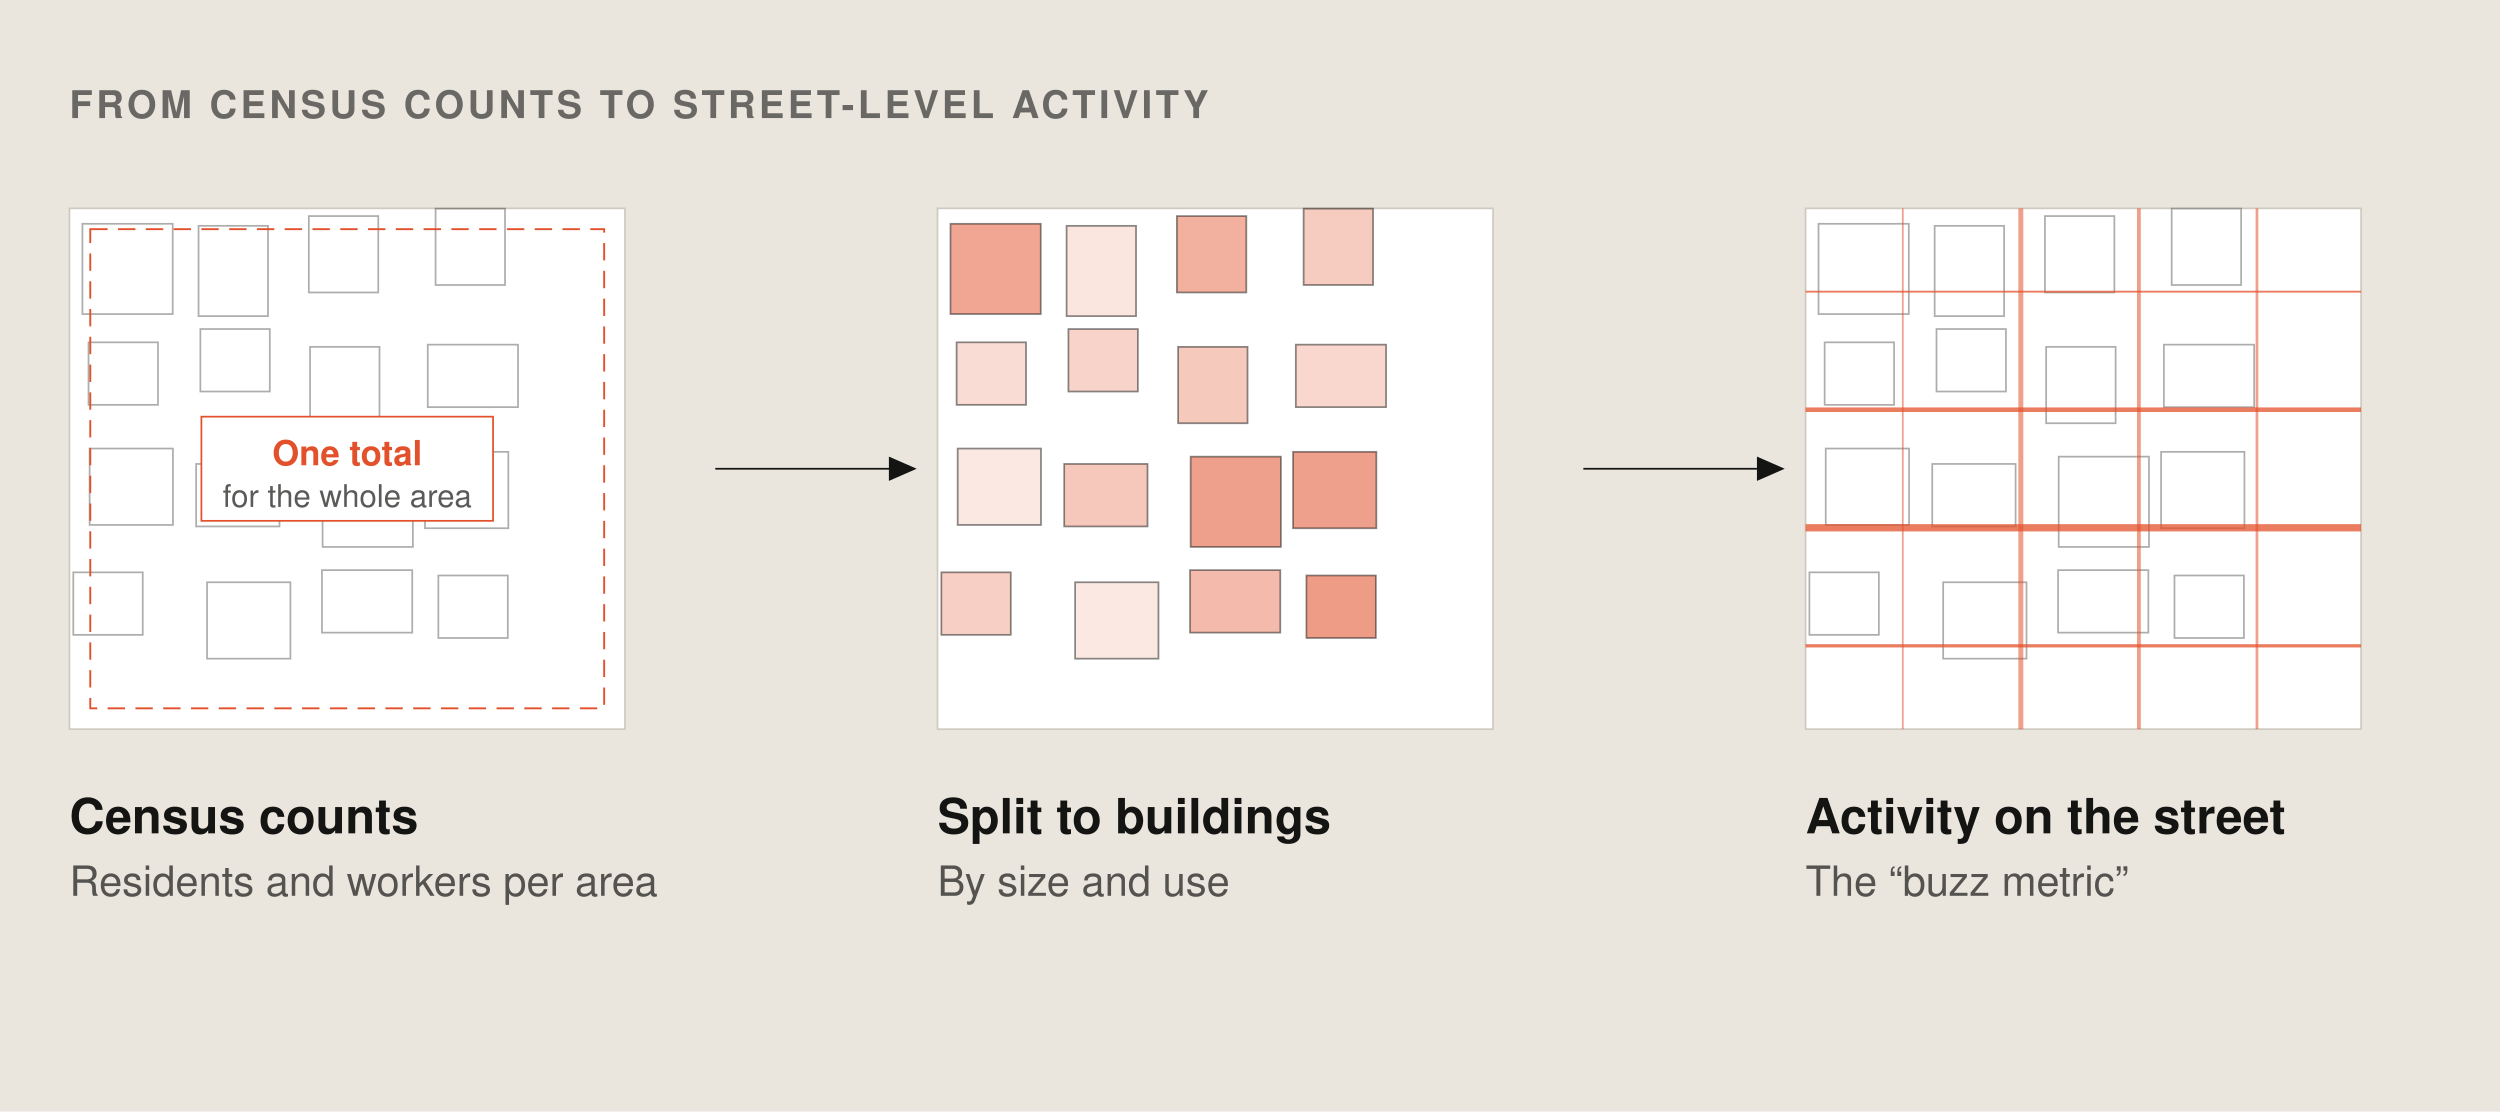
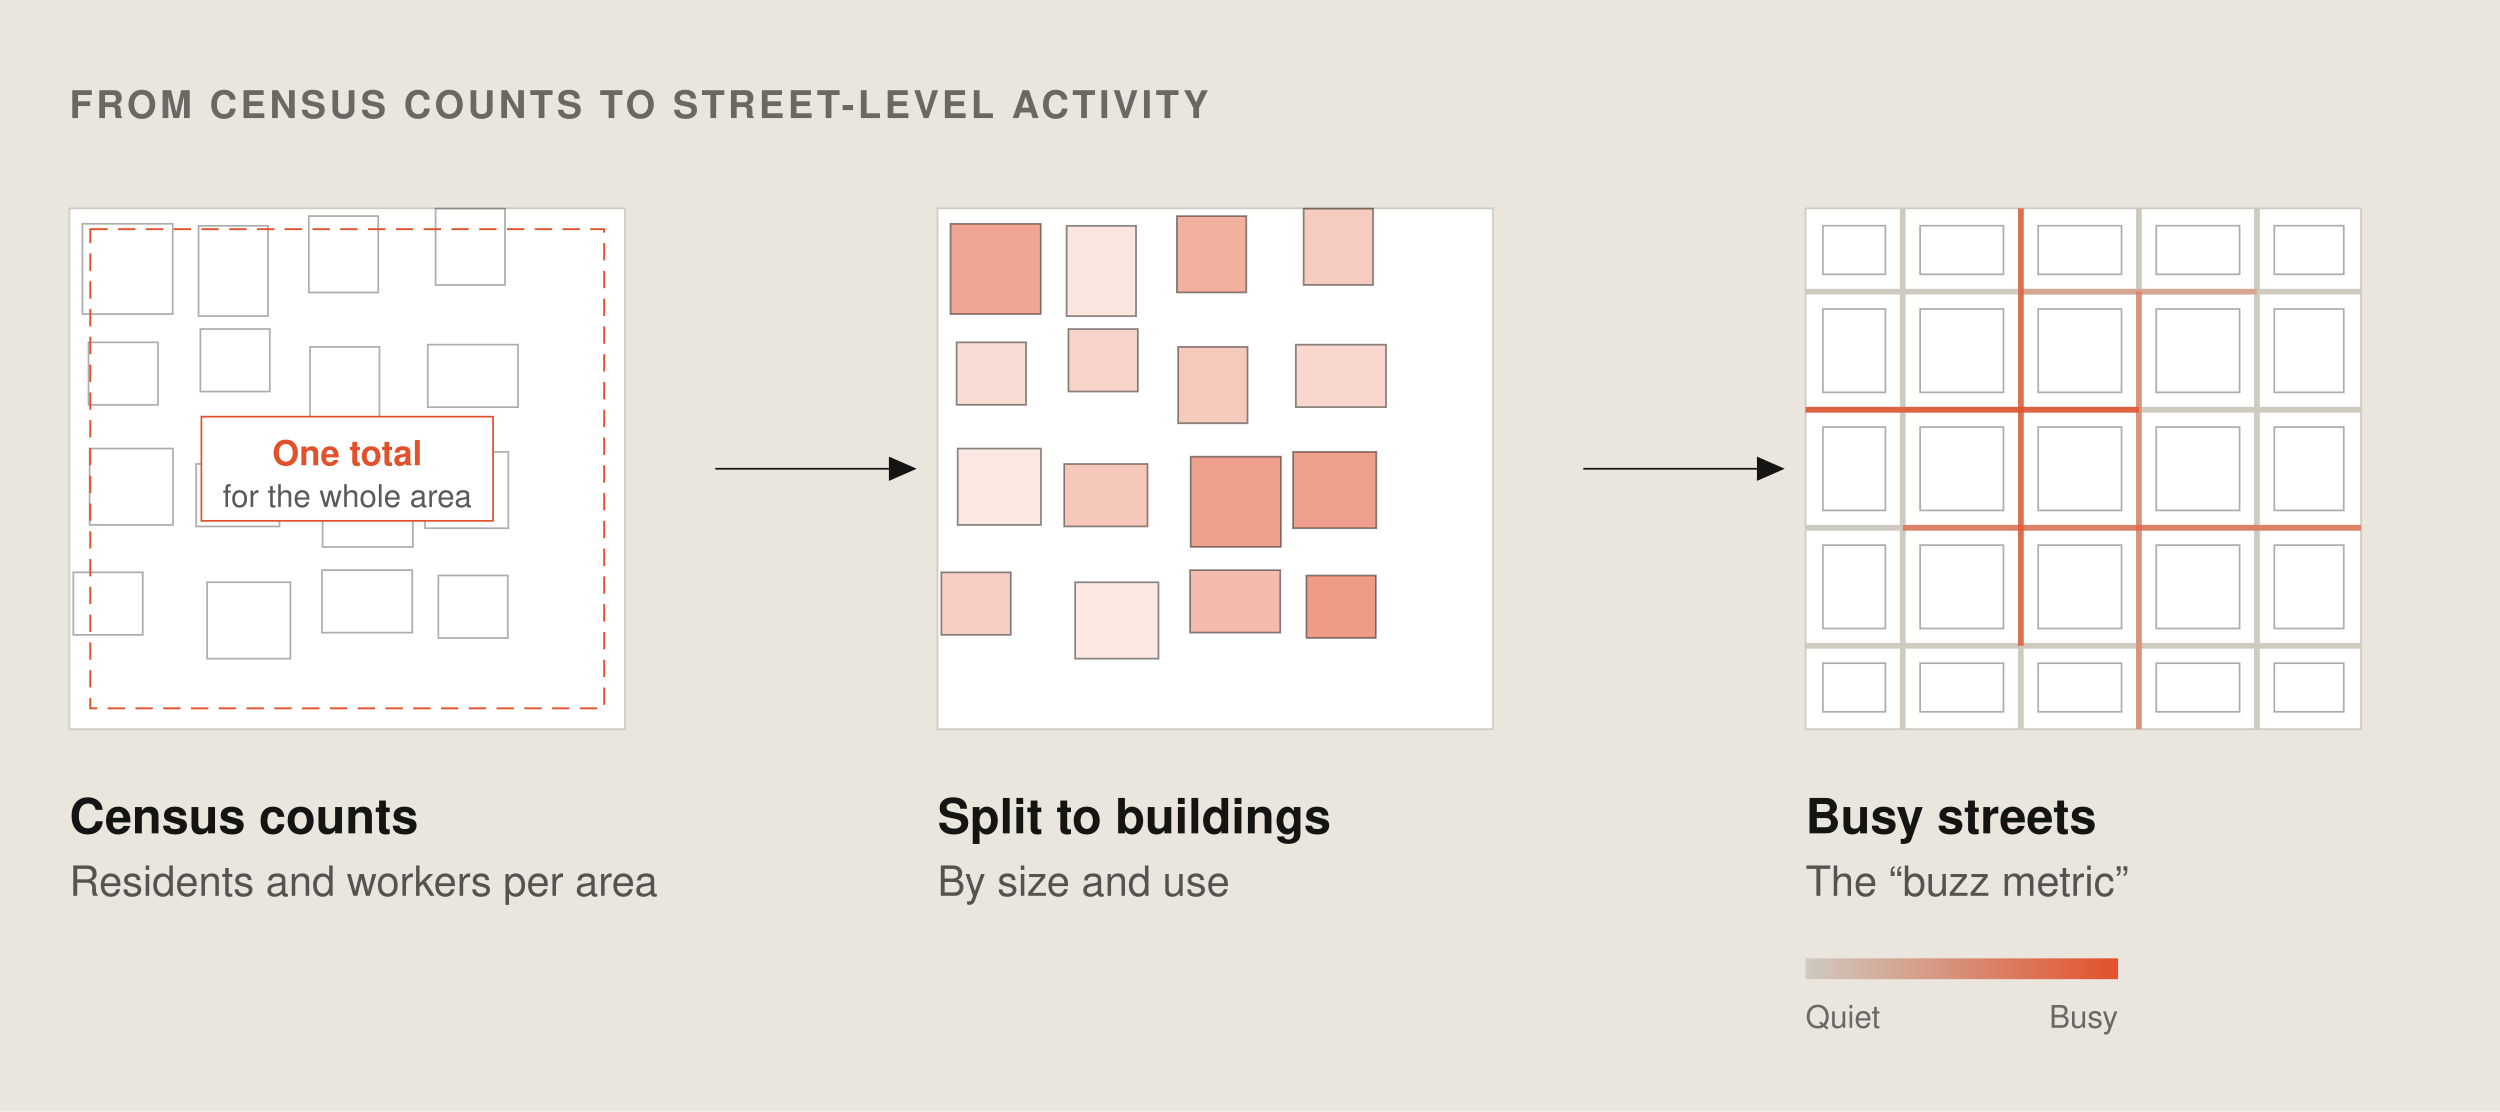
<svg xmlns="http://www.w3.org/2000/svg" data-thinned="1" viewBox="0 0 720 320" role="img" aria-label="Diagram: census counts for an area are split across its buildings by size and use, then turned into estimated activity on each street">
  <rect width="720" height="320" fill="#EAE6DE" />
  <g transform="translate(0 0)">
    <rect x="20" y="60" width="160" height="150" fill="#fff" stroke="#CFCAC0" stroke-width="0.5" />
    <rect x="23.737" y="64.451" width="26" height="26" fill="none" stroke="#141413" stroke-width="0.5" stroke-opacity=".35" />
    <rect x="57.18" y="65.042" width="20" height="26" fill="none" stroke="#141413" stroke-width="0.5" stroke-opacity=".35" />
    <rect x="88.941" y="62.231" width="20" height="22" fill="none" stroke="#141413" stroke-width="0.5" stroke-opacity=".35" />
    <rect x="125.444" y="60.079" width="20" height="22" fill="none" stroke="#141413" stroke-width="0.5" stroke-opacity=".35" />
    <rect x="25.498" y="98.594" width="20" height="18" fill="none" stroke="#141413" stroke-width="0.5" stroke-opacity=".35" />
    <rect x="57.705" y="94.76" width="20" height="18" fill="none" stroke="#141413" stroke-width="0.5" stroke-opacity=".35" />
    <rect x="89.293" y="99.895" width="20" height="22" fill="none" stroke="#141413" stroke-width="0.5" stroke-opacity=".35" />
    <rect x="123.193" y="99.257" width="26" height="18" fill="none" stroke="#141413" stroke-width="0.5" stroke-opacity=".35" />
    <rect x="25.811" y="129.181" width="24" height="22" fill="none" stroke="#141413" stroke-width="0.5" stroke-opacity=".35" />
    <rect x="56.489" y="133.615" width="24" height="18" fill="none" stroke="#141413" stroke-width="0.5" stroke-opacity=".35" />
    <rect x="92.904" y="131.517" width="26" height="26" fill="none" stroke="#141413" stroke-width="0.5" stroke-opacity=".35" />
    <rect x="122.396" y="130.132" width="24" height="22" fill="none" stroke="#141413" stroke-width="0.5" stroke-opacity=".35" />
    <rect x="21.109" y="164.835" width="20" height="18" fill="none" stroke="#141413" stroke-width="0.5" stroke-opacity=".35" />
    <rect x="59.634" y="167.695" width="24" height="22" fill="none" stroke="#141413" stroke-width="0.5" stroke-opacity=".35" />
    <rect x="92.726" y="164.197" width="26" height="18" fill="none" stroke="#141413" stroke-width="0.5" stroke-opacity=".35" />
    <rect x="126.247" y="165.742" width="20" height="18" fill="none" stroke="#141413" stroke-width="0.5" stroke-opacity=".35" />
    <rect x="26" y="66" width="148" height="138" fill="none" stroke="#E2512B" stroke-width="0.55" stroke-dasharray="5 3" />
    <rect x="58" y="120" width="84" height="30" fill="#fff" stroke="#E2512B" stroke-width="0.5" />
    <text x="100" y="134" text-anchor="middle" font-family="Archivo, Helvetica, Arial, sans-serif" font-size="10" font-weight="600" fill="#E2512B" fill-opacity="1" letter-spacing="0">One total</text>
    <text x="100" y="146" text-anchor="middle" font-family="Archivo, Helvetica, Arial, sans-serif" font-size="9" font-weight="400" fill="#141413" fill-opacity="0.7" letter-spacing="0">for the whole area</text>
    <text x="20" y="240" text-anchor="start" font-family="Archivo, Helvetica, Arial, sans-serif" font-size="14" font-weight="700" fill="#141413" fill-opacity="1" letter-spacing="0">Census counts</text>
    <text x="20" y="258" text-anchor="start" font-family="Archivo, Helvetica, Arial, sans-serif" font-size="12" font-weight="400" fill="#141413" fill-opacity="0.7" letter-spacing="0">Residents and workers per area</text>
  </g>
  <g transform="translate(250 0)">
    <rect x="20" y="60" width="160" height="150" fill="#fff" stroke="#CFCAC0" stroke-width="0.5" />
    <rect x="23.737" y="64.451" width="26" height="26" fill="#E2512B" fill-opacity="0.51" stroke="#141413" stroke-width="0.5" stroke-opacity=".5" />
    <rect x="57.18" y="65.042" width="20" height="26" fill="#E2512B" fill-opacity="0.15" stroke="#141413" stroke-width="0.5" stroke-opacity=".5" />
    <rect x="88.941" y="62.231" width="20" height="22" fill="#E2512B" fill-opacity="0.45" stroke="#141413" stroke-width="0.5" stroke-opacity=".5" />
    <rect x="125.444" y="60.079" width="20" height="22" fill="#E2512B" fill-opacity="0.29" stroke="#141413" stroke-width="0.5" stroke-opacity=".5" />
    <rect x="25.498" y="98.594" width="20" height="18" fill="#E2512B" fill-opacity="0.20" stroke="#141413" stroke-width="0.5" stroke-opacity=".5" />
    <rect x="57.705" y="94.76" width="20" height="18" fill="#E2512B" fill-opacity="0.25" stroke="#141413" stroke-width="0.5" stroke-opacity=".5" />
    <rect x="89.293" y="99.895" width="20" height="22" fill="#E2512B" fill-opacity="0.31" stroke="#141413" stroke-width="0.5" stroke-opacity=".5" />
    <rect x="123.193" y="99.257" width="26" height="18" fill="#E2512B" fill-opacity="0.23" stroke="#141413" stroke-width="0.5" stroke-opacity=".5" />
    <rect x="25.811" y="129.181" width="24" height="22" fill="#E2512B" fill-opacity="0.13" stroke="#141413" stroke-width="0.5" stroke-opacity=".5" />
    <rect x="56.489" y="133.615" width="24" height="18" fill="#E2512B" fill-opacity="0.32" stroke="#141413" stroke-width="0.5" stroke-opacity=".5" />
    <rect x="92.904" y="131.517" width="26" height="26" fill="#E2512B" fill-opacity="0.54" stroke="#141413" stroke-width="0.5" stroke-opacity=".5" />
    <rect x="122.396" y="130.132" width="24" height="22" fill="#E2512B" fill-opacity="0.54" stroke="#141413" stroke-width="0.5" stroke-opacity=".5" />
    <rect x="21.109" y="164.835" width="20" height="18" fill="#E2512B" fill-opacity="0.27" stroke="#141413" stroke-width="0.5" stroke-opacity=".5" />
    <rect x="59.634" y="167.695" width="24" height="22" fill="#E2512B" fill-opacity="0.13" stroke="#141413" stroke-width="0.5" stroke-opacity=".5" />
    <rect x="92.726" y="164.197" width="26" height="18" fill="#E2512B" fill-opacity="0.39" stroke="#141413" stroke-width="0.5" stroke-opacity=".5" />
    <rect x="126.247" y="165.742" width="20" height="18" fill="#E2512B" fill-opacity="0.57" stroke="#141413" stroke-width="0.5" stroke-opacity=".5" />
    <text x="20" y="240" text-anchor="start" font-family="Archivo, Helvetica, Arial, sans-serif" font-size="14" font-weight="700" fill="#141413" fill-opacity="1" letter-spacing="0">Split to buildings</text>
    <text x="20" y="258" text-anchor="start" font-family="Archivo, Helvetica, Arial, sans-serif" font-size="12" font-weight="400" fill="#141413" fill-opacity="0.7" letter-spacing="0">By size and use</text>
  </g>
  <g transform="translate(500 0)">
    <rect x="20" y="60" width="160" height="150" fill="#fff" stroke="#CFCAC0" stroke-width="0.5" />
-     <rect x="23.737" y="64.451" width="26" height="26" fill="#fff" stroke="#141413" stroke-width="0.5" stroke-opacity=".35" />
-     <rect x="57.18" y="65.042" width="20" height="26" fill="#fff" stroke="#141413" stroke-width="0.5" stroke-opacity=".35" />
-     <rect x="88.941" y="62.231" width="20" height="22" fill="#fff" stroke="#141413" stroke-width="0.5" stroke-opacity=".35" />
-     <rect x="125.444" y="60.079" width="20" height="22" fill="#fff" stroke="#141413" stroke-width="0.5" stroke-opacity=".35" />
-     <rect x="25.498" y="98.594" width="20" height="18" fill="#fff" stroke="#141413" stroke-width="0.5" stroke-opacity=".35" />
-     <rect x="57.705" y="94.76" width="20" height="18" fill="#fff" stroke="#141413" stroke-width="0.5" stroke-opacity=".35" />
-     <rect x="89.293" y="99.895" width="20" height="22" fill="#fff" stroke="#141413" stroke-width="0.5" stroke-opacity=".35" />
-     <rect x="123.193" y="99.257" width="26" height="18" fill="#fff" stroke="#141413" stroke-width="0.5" stroke-opacity=".35" />
-     <rect x="25.811" y="129.181" width="24" height="22" fill="#fff" stroke="#141413" stroke-width="0.5" stroke-opacity=".35" />
-     <rect x="56.489" y="133.615" width="24" height="18" fill="#fff" stroke="#141413" stroke-width="0.5" stroke-opacity=".35" />
-     <rect x="92.904" y="131.517" width="26" height="26" fill="#fff" stroke="#141413" stroke-width="0.5" stroke-opacity=".35" />
-     <rect x="122.396" y="130.132" width="24" height="22" fill="#fff" stroke="#141413" stroke-width="0.5" stroke-opacity=".35" />
-     <rect x="21.109" y="164.835" width="20" height="18" fill="#fff" stroke="#141413" stroke-width="0.5" stroke-opacity=".35" />
-     <rect x="59.634" y="167.695" width="24" height="22" fill="#fff" stroke="#141413" stroke-width="0.5" stroke-opacity=".35" />
-     <rect x="92.726" y="164.197" width="26" height="18" fill="#fff" stroke="#141413" stroke-width="0.5" stroke-opacity=".35" />
-     <rect x="126.247" y="165.742" width="20" height="18" fill="#fff" stroke="#141413" stroke-width="0.5" stroke-opacity=".35" />
-     <line x1="20" y1="84" x2="180" y2="84" stroke="#E2512B" stroke-width="0.55" stroke-opacity=".75" />
-     <line x1="20" y1="118" x2="180" y2="118" stroke="#E2512B" stroke-width="1.32" stroke-opacity=".75" />
-     <line x1="20" y1="152" x2="180" y2="152" stroke="#E2512B" stroke-width="2.09" stroke-opacity=".75" />
-     <line x1="20" y1="186" x2="180" y2="186" stroke="#E2512B" stroke-width="0.94" stroke-opacity=".75" />
-     <line x1="48" y1="60" x2="48" y2="210" stroke="#E2512B" stroke-width="0.5" stroke-opacity=".55" />
-     <line x1="82" y1="60" x2="82" y2="210" stroke="#E2512B" stroke-width="1.43" stroke-opacity=".55" />
-     <line x1="116" y1="60" x2="116" y2="210" stroke="#E2512B" stroke-width="1.1" stroke-opacity=".55" />
-     <line x1="150" y1="60" x2="150" y2="210" stroke="#E2512B" stroke-width="0.77" stroke-opacity=".55" />
-     <text x="20" y="240" text-anchor="start" font-family="Archivo, Helvetica, Arial, sans-serif" font-size="14" font-weight="700" fill="#141413" fill-opacity="1" letter-spacing="0">Activity on the street</text>
+     <rect x="25" y="65" width="18" height="14" fill="#fff" stroke="#141413" stroke-width="0.5" stroke-opacity=".35" />
+     <rect x="25" y="89" width="18" height="24" fill="#fff" stroke="#141413" stroke-width="0.5" stroke-opacity=".35" />
+     <rect x="25" y="123" width="18" height="24" fill="#fff" stroke="#141413" stroke-width="0.5" stroke-opacity=".35" />
+     <rect x="25" y="157" width="18" height="24" fill="#fff" stroke="#141413" stroke-width="0.5" stroke-opacity=".35" />
+     <rect x="25" y="191" width="18" height="14" fill="#fff" stroke="#141413" stroke-width="0.5" stroke-opacity=".35" />
+     <rect x="53" y="65" width="24" height="14" fill="#fff" stroke="#141413" stroke-width="0.5" stroke-opacity=".35" />
+     <rect x="53" y="89" width="24" height="24" fill="#fff" stroke="#141413" stroke-width="0.5" stroke-opacity=".35" />
+     <rect x="53" y="123" width="24" height="24" fill="#fff" stroke="#141413" stroke-width="0.5" stroke-opacity=".35" />
+     <rect x="53" y="157" width="24" height="24" fill="#fff" stroke="#141413" stroke-width="0.5" stroke-opacity=".35" />
+     <rect x="53" y="191" width="24" height="14" fill="#fff" stroke="#141413" stroke-width="0.5" stroke-opacity=".35" />
+     <rect x="87" y="65" width="24" height="14" fill="#fff" stroke="#141413" stroke-width="0.5" stroke-opacity=".35" />
+     <rect x="87" y="89" width="24" height="24" fill="#fff" stroke="#141413" stroke-width="0.5" stroke-opacity=".35" />
+     <rect x="87" y="123" width="24" height="24" fill="#fff" stroke="#141413" stroke-width="0.5" stroke-opacity=".35" />
+     <rect x="87" y="157" width="24" height="24" fill="#fff" stroke="#141413" stroke-width="0.5" stroke-opacity=".35" />
+     <rect x="87" y="191" width="24" height="14" fill="#fff" stroke="#141413" stroke-width="0.5" stroke-opacity=".35" />
+     <rect x="121" y="65" width="24" height="14" fill="#fff" stroke="#141413" stroke-width="0.5" stroke-opacity=".35" />
+     <rect x="121" y="89" width="24" height="24" fill="#fff" stroke="#141413" stroke-width="0.5" stroke-opacity=".35" />
+     <rect x="121" y="123" width="24" height="24" fill="#fff" stroke="#141413" stroke-width="0.5" stroke-opacity=".35" />
+     <rect x="121" y="157" width="24" height="24" fill="#fff" stroke="#141413" stroke-width="0.5" stroke-opacity=".35" />
+     <rect x="121" y="191" width="24" height="14" fill="#fff" stroke="#141413" stroke-width="0.5" stroke-opacity=".35" />
+     <rect x="155" y="65" width="20" height="14" fill="#fff" stroke="#141413" stroke-width="0.5" stroke-opacity=".35" />
+     <rect x="155" y="89" width="20" height="24" fill="#fff" stroke="#141413" stroke-width="0.5" stroke-opacity=".35" />
+     <rect x="155" y="123" width="20" height="24" fill="#fff" stroke="#141413" stroke-width="0.5" stroke-opacity=".35" />
+     <rect x="155" y="157" width="20" height="24" fill="#fff" stroke="#141413" stroke-width="0.5" stroke-opacity=".35" />
+     <rect x="155" y="191" width="20" height="14" fill="#fff" stroke="#141413" stroke-width="0.5" stroke-opacity=".35" />
+     <line x1="20" y1="84" x2="180" y2="84" stroke="#CFCAC0" stroke-width="1.65" />
+     <line x1="20" y1="118" x2="180" y2="118" stroke="#CFCAC0" stroke-width="1.65" />
+     <line x1="20" y1="152" x2="180" y2="152" stroke="#CFCAC0" stroke-width="1.65" />
+     <line x1="20" y1="186" x2="180" y2="186" stroke="#CFCAC0" stroke-width="1.65" />
+     <line x1="48" y1="60" x2="48" y2="210" stroke="#CFCAC0" stroke-width="1.65" />
+     <line x1="82" y1="60" x2="82" y2="210" stroke="#CFCAC0" stroke-width="1.65" />
+     <line x1="116" y1="60" x2="116" y2="210" stroke="#CFCAC0" stroke-width="1.65" />
+     <line x1="150" y1="60" x2="150" y2="210" stroke="#CFCAC0" stroke-width="1.65" />
+     <line x1="20" y1="118" x2="116" y2="118" stroke="#E2512B" stroke-width="1.65" stroke-opacity="0.85" />
+     <line x1="48" y1="152" x2="180" y2="152" stroke="#E2512B" stroke-width="1.65" stroke-opacity="0.6" />
+     <line x1="82" y1="60" x2="82" y2="186" stroke="#E2512B" stroke-width="1.65" stroke-opacity="0.75" />
+     <line x1="116" y1="84" x2="116" y2="210" stroke="#E2512B" stroke-width="1.65" stroke-opacity="0.45" />
+     <line x1="82" y1="84" x2="150" y2="84" stroke="#E2512B" stroke-width="1.65" stroke-opacity="0.3" />
+     <defs>
+       <linearGradient id="busy">
+         <stop offset="0" stop-color="#CFCAC0" />
+         <stop offset="1" stop-color="#E2512B" />
+       </linearGradient>
+     </defs>
+     <rect x="20" y="276" width="90" height="6" fill="url(#busy)" />
+     <text x="20" y="296" text-anchor="start" font-family="Archivo, Helvetica, Arial, sans-serif" font-size="9" font-weight="400" fill="#141413" fill-opacity="0.6" letter-spacing="0">Quiet</text>
+     <text x="110" y="296" text-anchor="end" font-family="Archivo, Helvetica, Arial, sans-serif" font-size="9" font-weight="400" fill="#141413" fill-opacity="0.6" letter-spacing="0">Busy</text>
+     <text x="20" y="240" text-anchor="start" font-family="Archivo, Helvetica, Arial, sans-serif" font-size="14" font-weight="700" fill="#141413" fill-opacity="1" letter-spacing="0">Busy streets</text>
    <text x="20" y="258" text-anchor="start" font-family="Archivo, Helvetica, Arial, sans-serif" font-size="12" font-weight="400" fill="#141413" fill-opacity="0.7" letter-spacing="0">The “buzz metric”</text>
  </g>
  <line x1="206" y1="135" x2="257" y2="135" stroke="#141413" stroke-width="0.5" />
  <path d="M264 135 l-8 -3.5 v7 z" fill="#141413" />
  <line x1="456" y1="135" x2="507" y2="135" stroke="#141413" stroke-width="0.5" />
  <path d="M514 135 l-8 -3.5 v7 z" fill="#141413" />
  <text x="20" y="34" text-anchor="start" font-family="Archivo, Helvetica, Arial, sans-serif" font-size="11" font-weight="600" fill="#141413" fill-opacity="0.6" letter-spacing="1">FROM CENSUS COUNTS TO STREET-LEVEL ACTIVITY</text>
</svg>
